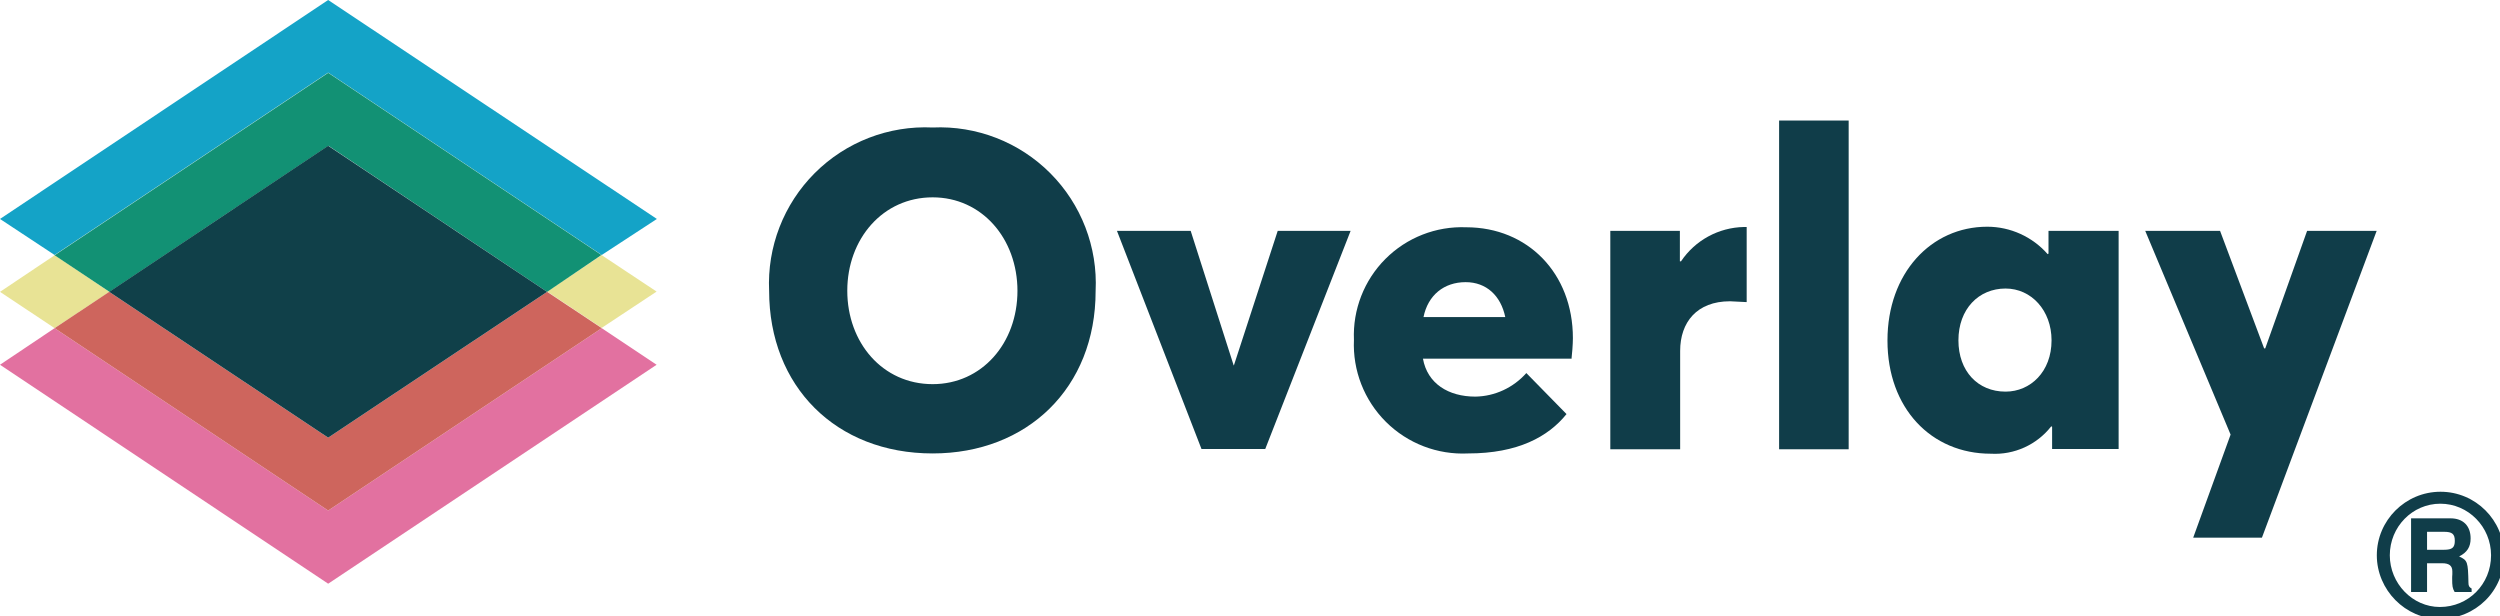
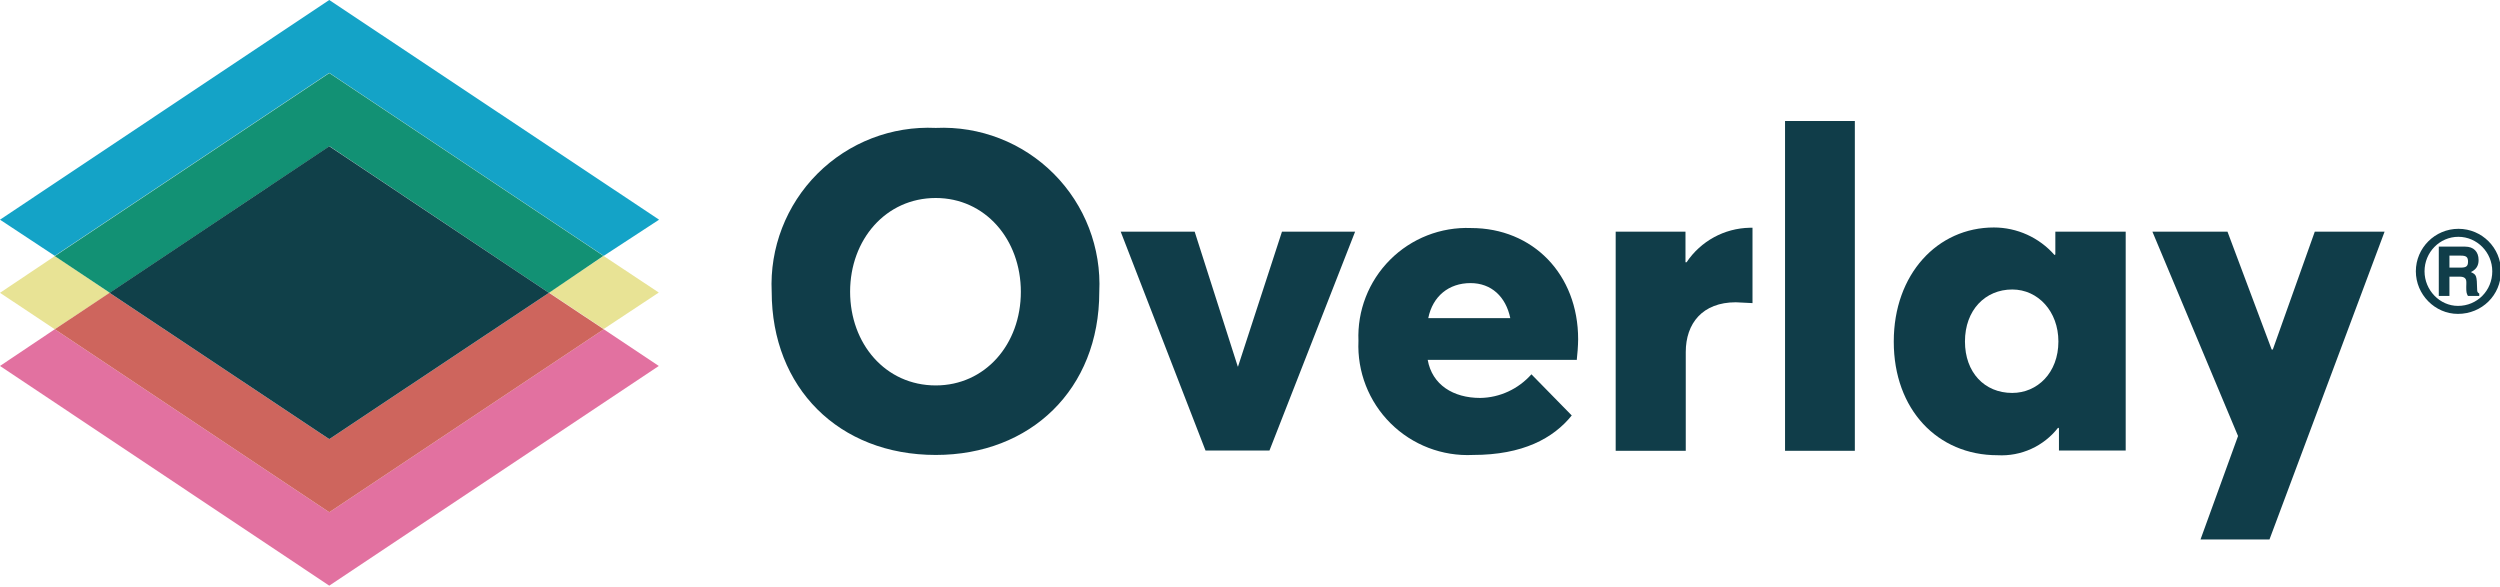
- <svg xmlns="http://www.w3.org/2000/svg" viewBox="0 0 902 222">
+ <svg xmlns="http://www.w3.org/2000/svg" viewBox="0 0 899 211">
  <g fill="none" fill-rule="evenodd">
    <path fill="#14A3C7" d="M118.4 0L0 79 19.7 92l98.7-65.8 98.7 65.8L237 79 118.4 0" />
    <path fill="#E271A0" d="M217.1 118.4l-98.7 65.8-98.7-65.8L0 131.6l118.4 79 118.5-79-19.8-13.2" />
    <path d="M19.7 92.1L0 105.3l19.7 13.1 19.8-13.1L19.7 92m197.4 0l-19.7 13.2 19.7 13.1 19.8-13.1L217 92" fill="#E8E395" fill-rule="nonzero" />
    <path fill="#129174" d="M118.4 26.3L19.7 92.1l19.8 13.2 79-52.7 78.9 52.7L217 92l-98.7-65.8" />
    <path fill="#CE655D" d="M197.4 105.3l-79 52.6-79-52.6-19.7 13.1 98.7 65.8 98.7-65.8-19.7-13.1" />
    <path fill="#104049" d="M118.4 52.6l-79 52.7 79 52.6 79-52.6-79-52.7" />
    <path d="M277.5 105a56.4 56.4 0 0159-59 56.3 56.3 0 0158.8 59c0 35-24.7 58.6-58.8 58.6-34.9 0-59-24.2-59-58.7zm89.6 0c0-19-12.9-33.8-30.6-33.8-18 0-30.8 15-30.8 33.7 0 18.7 12.7 33.7 30.8 33.7 17.7 0 30.6-14.7 30.6-33.7z" fill="#103D49" fill-rule="nonzero" />
    <path fill="#103D49" d="M403 83.3h26.6l15.5 48.5h.1L461 83.3h26.3L456.5 162h-23z" />
    <path d="M567.1 129.4h-53.7c1.6 9 9.2 13.7 18.9 13.7 7-.1 13.7-3.2 18.4-8.5l14.5 14.8c-6.6 8.2-17.6 14.2-35.5 14.2a39.3 39.3 0 01-41.2-41A39 39 0 01529 82c22.2 0 38.5 16.6 38.5 40 0 2.2-.3 5.9-.5 7.5zm-53.5-15h29.5c-1.6-7.7-6.8-12.6-14.3-12.6-7.8 0-13.6 4.7-15.2 12.6z" fill="#103D49" fill-rule="nonzero" />
    <path d="M581 83.3h25.1v11h.4a28 28 0 0122.7-12.4h1V109l-6-.3c-12 0-18 7.6-18 17.9v35.5H581v-79zM641.9 43.5H667v118.6h-25.1z" fill="#103D49" />
    <path d="M681 122.8c0-24.2 15.7-41 36-41 8.3 0 16.3 3.6 21.8 9.9l.3-.2v-8.2h25.3V162h-24V154l-.3-.2a25.8 25.8 0 01-21.8 9.9c-21.6 0-37.3-16.5-37.3-40.8zm59.2 0c0-10.8-7.3-18.7-16.6-18.7-9.7 0-17 7.4-17 18.7 0 11.1 7 18.5 17 18.5 9 0 16.6-7.2 16.6-18.5z" fill="#103D49" fill-rule="nonzero" />
    <path fill="#103D49" d="M804.8 156.8L774 83.3h27l15.9 42.4h.4l15.1-42.4h25.1L816.1 194h-24.8z" />
-     <text font-family="Helvetica-Bold, Helvetica" font-size="60" font-weight="bold" fill="#103D49">
-       <tspan x="858.4" y="222">®</tspan>
+     <text font-family="Helvetica-Bold, Helvetica" font-size="40" font-weight="bold" fill="#103D49">
+       <tspan x="869.3" y="112">®</tspan>
    </text>
  </g>
</svg>
